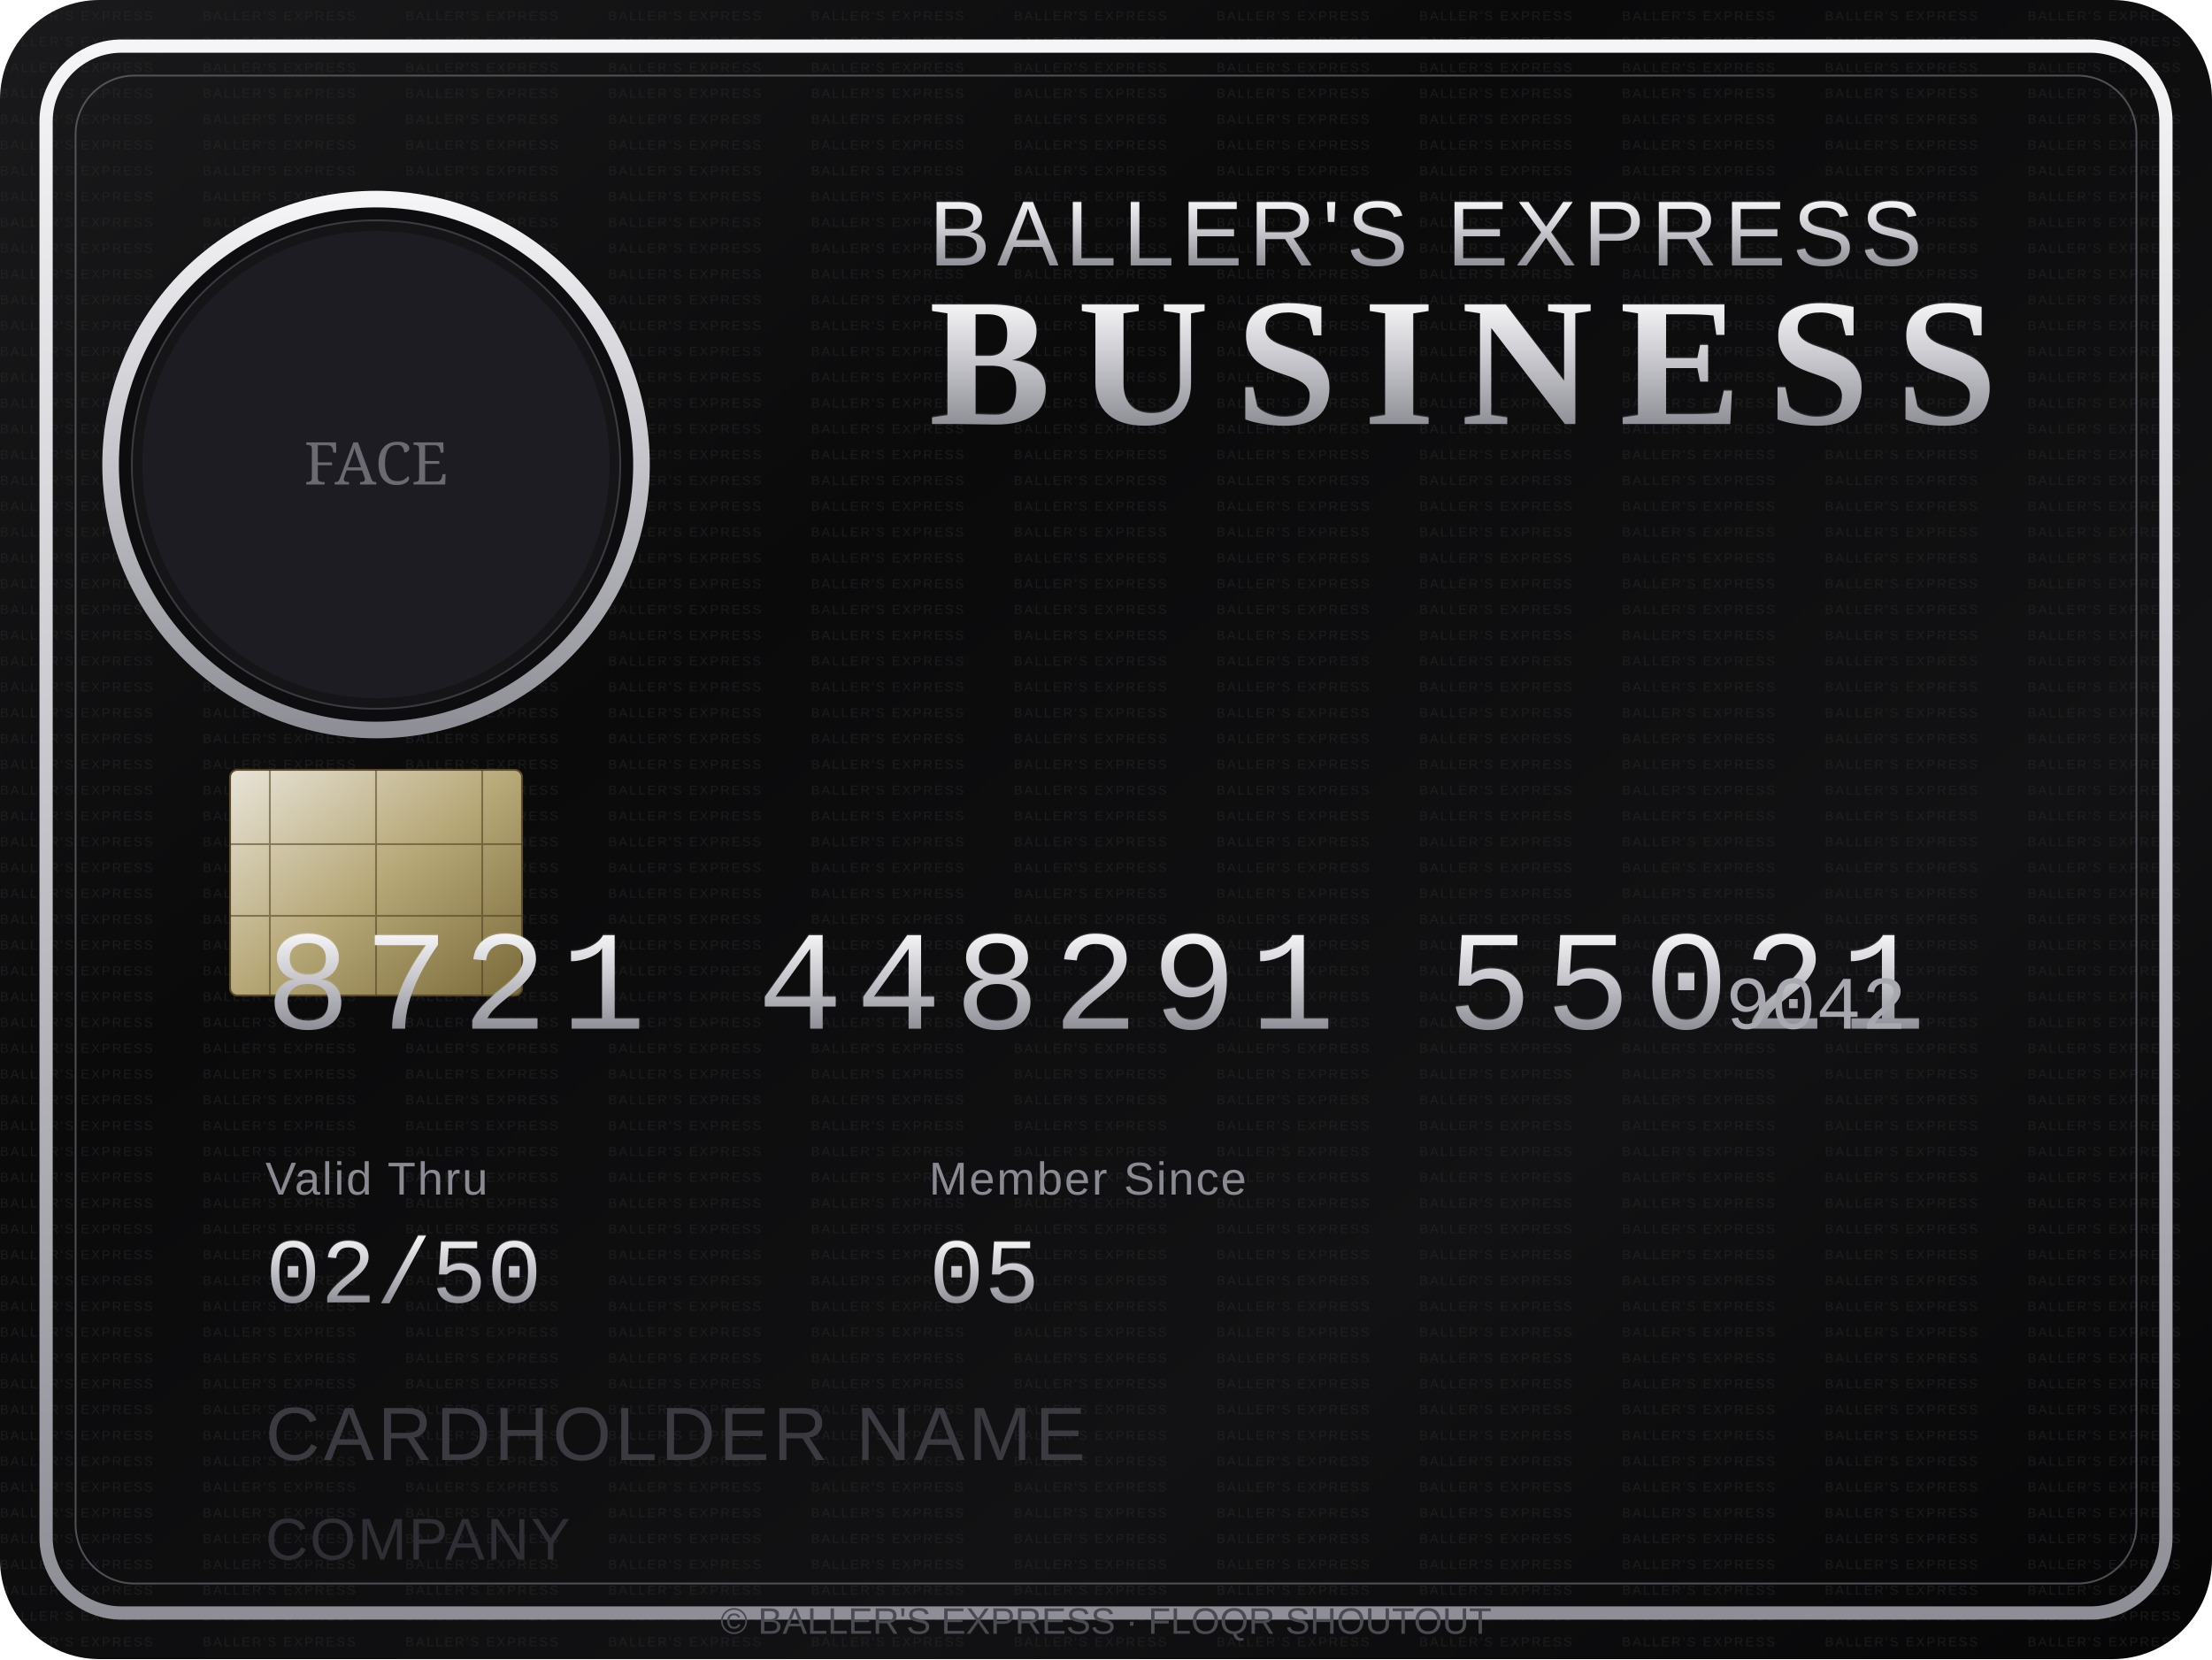
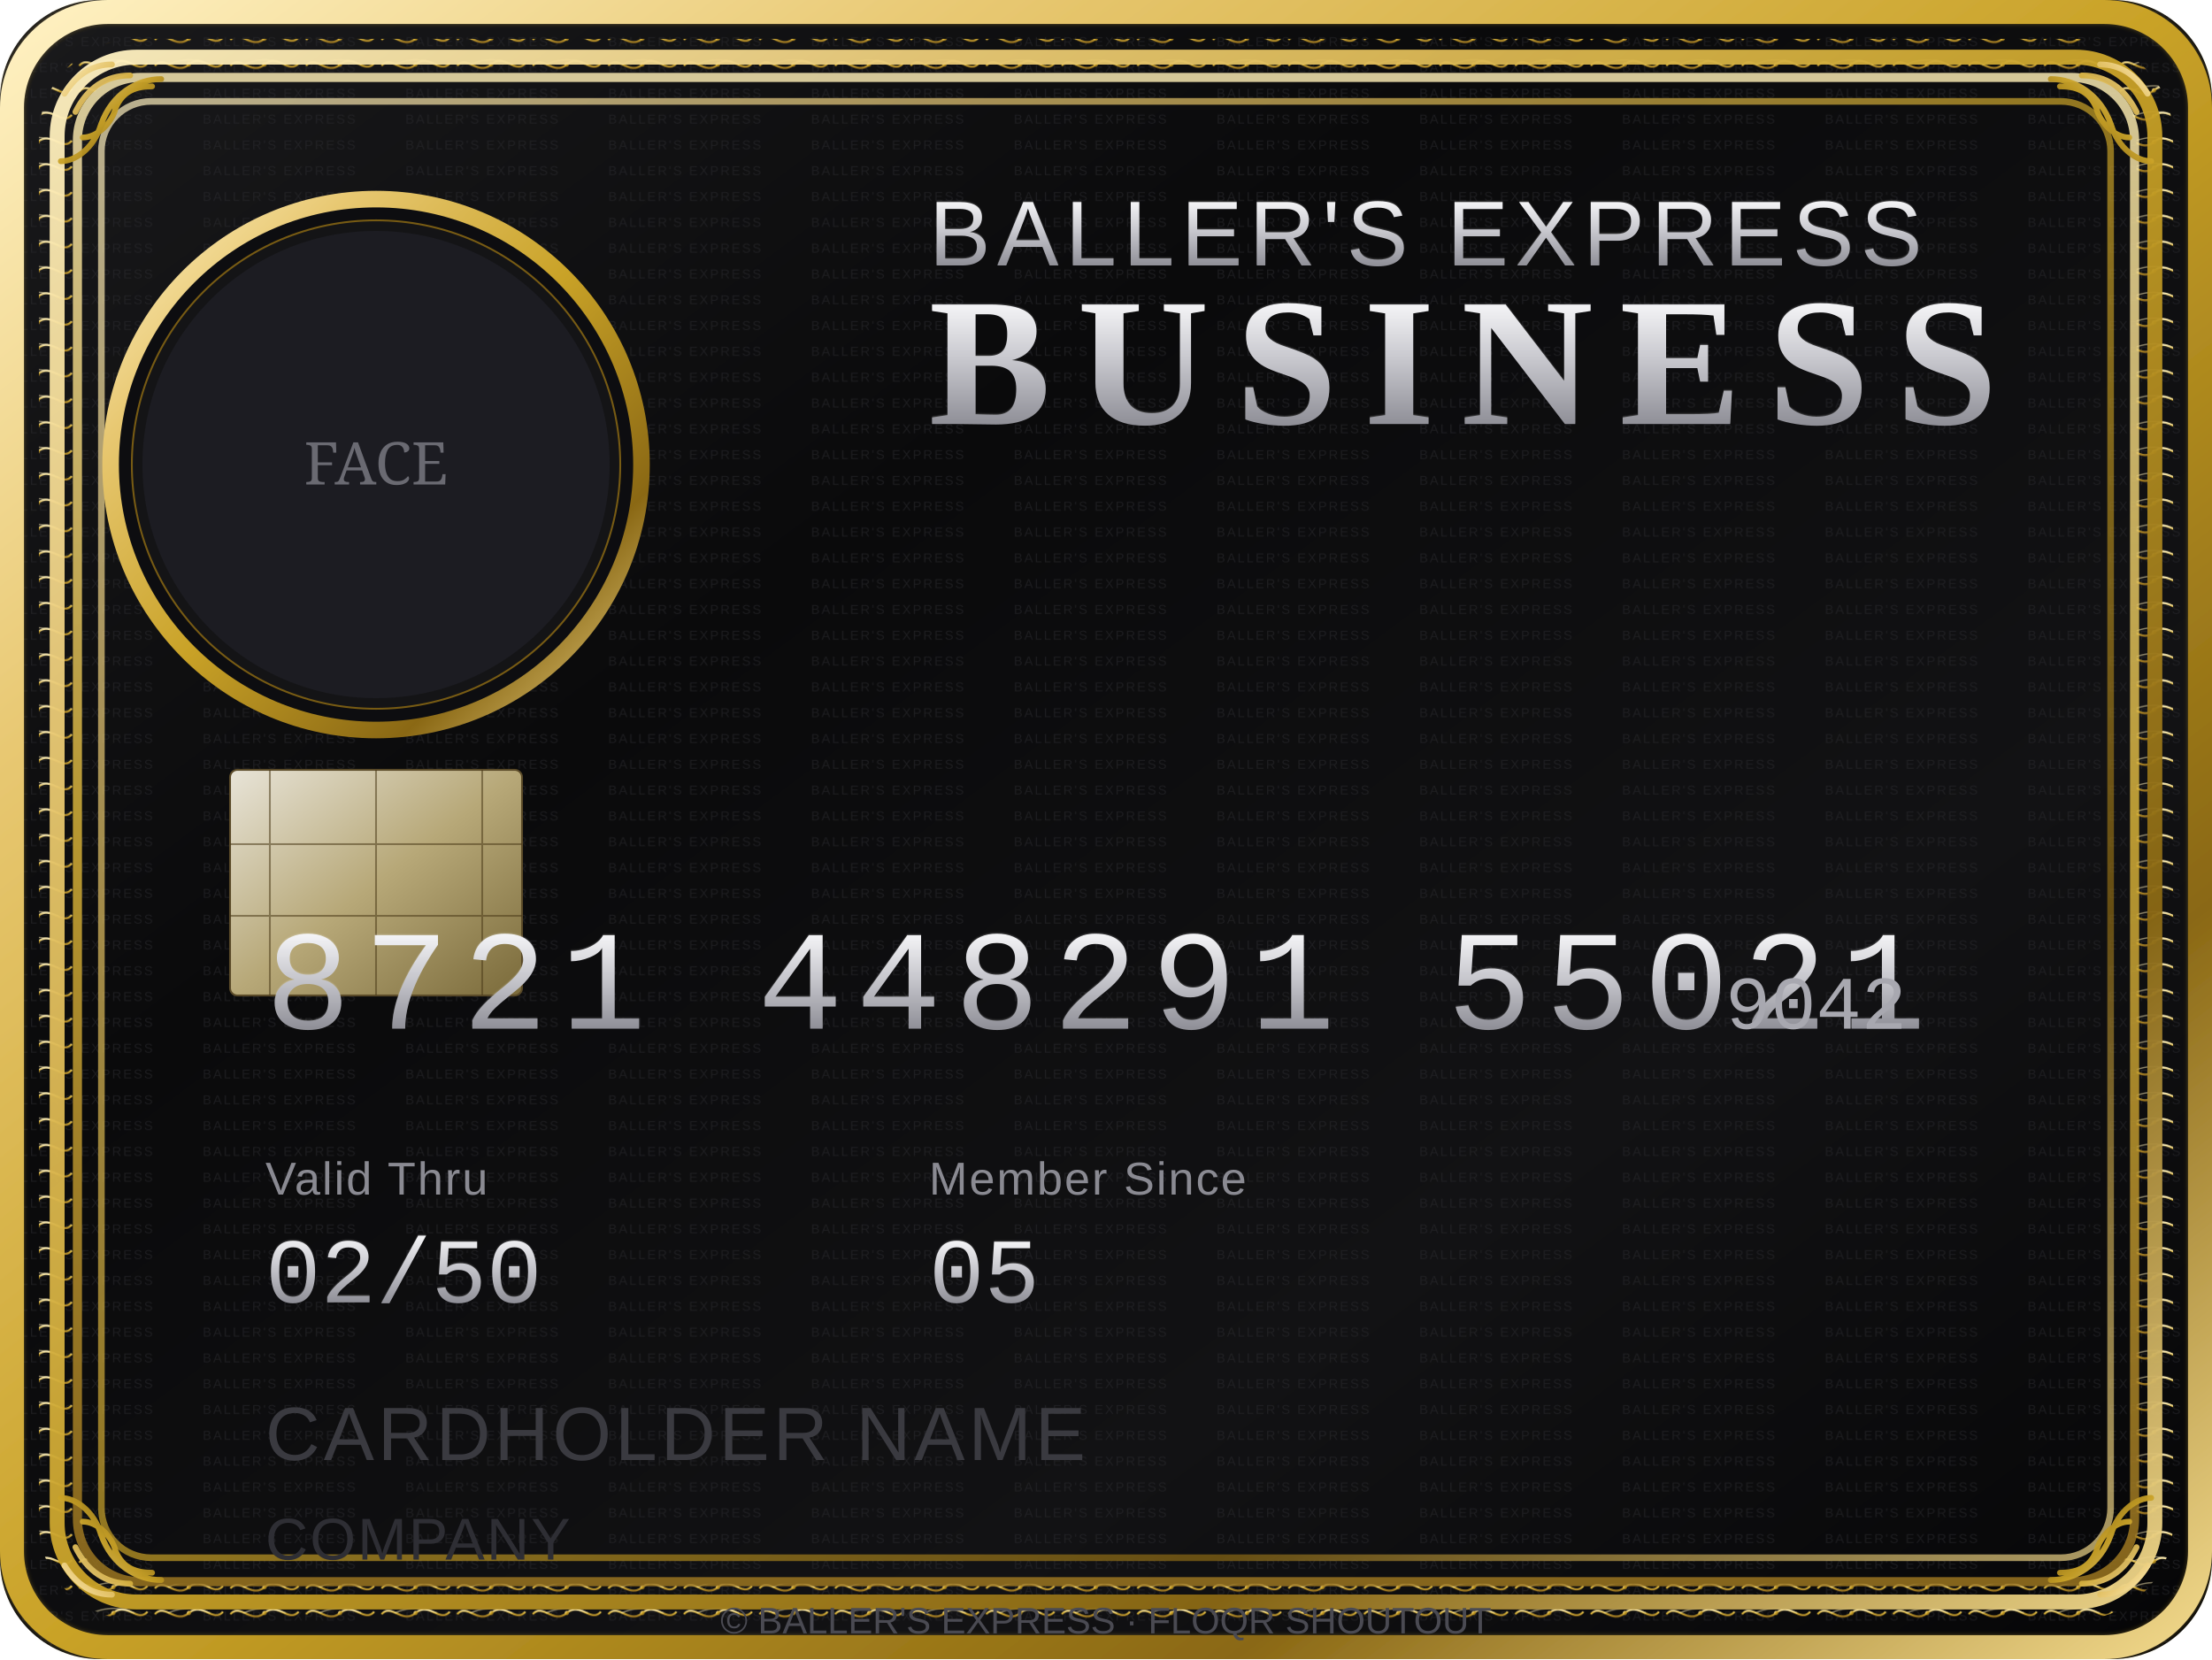
<svg xmlns="http://www.w3.org/2000/svg" viewBox="0 0 1200 900" width="1200" height="900" preserveAspectRatio="xMidYMid slice">
  <defs>
    <linearGradient id="metal" x1="0" y1="0" x2="1" y2="1">
      <stop offset="0" stop-color="#1a1a1c" />
      <stop offset=".35" stop-color="#0a0a0b" />
      <stop offset=".7" stop-color="#121214" />
      <stop offset="1" stop-color="#050506" />
    </linearGradient>
    <linearGradient id="silver" x1="0" y1="0" x2="0" y2="1">
      <stop offset="0" stop-color="#f5f5f7" />
      <stop offset=".45" stop-color="#c8c8ce" />
      <stop offset="1" stop-color="#8e8e96" />
    </linearGradient>
+     <linearGradient id="gold" x1="0" y1="0" x2="1" y2="1">
+       <stop offset="0" stop-color="#fff1c2" />
+       <stop offset=".22" stop-color="#e8c872" />
+       <stop offset=".5" stop-color="#c9a227" />
+       <stop offset=".78" stop-color="#8a6814" />
+       <stop offset="1" stop-color="#f0d78a" />
+     </linearGradient>
+     <linearGradient id="goldSoft" x1="0" y1="0" x2="0" y2="1">
+       <stop offset="0" stop-color="#f7e7b0" />
+       <stop offset=".5" stop-color="#d4af37" />
+       <stop offset="1" stop-color="#9a7420" />
+     </linearGradient>
    <linearGradient id="chip" x1="0" y1="0" x2="1" y2="1">
      <stop offset="0" stop-color="#e8e4d8" />
      <stop offset=".5" stop-color="#b7a878" />
      <stop offset="1" stop-color="#7a6a3a" />
    </linearGradient>
    <pattern id="micro" width="110" height="14" patternUnits="userSpaceOnUse">
      <text x="0" y="11" font-family="Arial,Helvetica,sans-serif" font-size="7" fill="#2a2a2e" letter-spacing="1">BALLER'S EXPRESS</text>
    </pattern>
+     <pattern id="filigree" width="41" height="14" patternUnits="userSpaceOnUse">
+       <path d="M2,7.7 C7.38,1.4 13.12,13.3 20.5,7                C27.88,0.7 33.62,12.6 39,6.3" fill="none" stroke="url(#goldSoft)" stroke-width="1.15" opacity=".95" />
+       <circle cx="20.5" cy="7" r="1.15" fill="url(#gold)" />
+       <path d="M9.02,7 Q20.5,2.1 31.98,7" fill="none" stroke="#f5e6b0" stroke-width="0.7" opacity=".55" />
+     </pattern>
    <filter id="emboss" x="-20%" y="-20%" width="140%" height="140%">
      <feDropShadow dx="0" dy="1.2" stdDeviation="0.6" flood-color="#000" flood-opacity=".55" />
      <feDropShadow dx="0" dy="-0.6" stdDeviation="0.4" flood-color="#fff" flood-opacity=".18" />
    </filter>
+     <filter id="goldGlow" x="-10%" y="-10%" width="120%" height="120%">
+       <feDropShadow dx="0" dy="0" stdDeviation="1.2" flood-color="#d4af37" flood-opacity=".35" />
+     </filter>
  </defs>
  <rect width="1200" height="900" rx="54" fill="url(#metal)" />
  <rect width="1200" height="900" rx="54" fill="url(#micro)" opacity=".55" />
-   <rect x="25" y="25" width="1150" height="850" rx="41" fill="none" stroke="url(#silver)" stroke-width="7.2" />
-   <rect x="41" y="41" width="1118" height="818" rx="32" fill="none" stroke="#6a6a72" stroke-width="1" opacity=".7" />
-   <circle cx="204" cy="252" r="144" fill="#0d0d10" stroke="url(#silver)" stroke-width="9" />
-   <circle cx="204" cy="252" r="132.48" fill="#151518" stroke="#3a3a40" stroke-width="1" />
+   <rect x="6.5" y="6.5" width="1187" height="887" rx="52" fill="none" stroke="url(#gold)" stroke-width="13" filter="url(#goldGlow)" />
+   <rect x="31" y="31" width="1138" height="838" rx="43" fill="none" stroke="url(#filigree)" stroke-width="19.8" />
+   <rect x="31" y="31" width="1138" height="838" rx="43" fill="none" stroke="url(#gold)" stroke-width="8.1" opacity=".95" />
+   <rect x="42" y="42" width="1116" height="816" rx="34" fill="none" stroke="url(#goldSoft)" stroke-width="4.95" opacity=".85" />
+   <rect x="55" y="55" width="1090" height="790" rx="27" fill="none" stroke="url(#gold)" stroke-width="3.6" opacity=".7" />
+   <g fill="none" stroke="url(#gold)" stroke-width="3.15" stroke-linecap="round" opacity=".95">
+     <path d="M0,54.45 C7.92,54.45 17.82,47.52 21.78,34.65 C27.72,17.82 41.58,9.9 54.45,9.9 M11.88,41.58 C19.8,41.58 27.72,33.66 29.7,25.74 C33.66,15.84 41.58,13.86 49.5,13.86 M7.92,27.72 Q17.82,7.92 37.62,7.92 M1.98,17.82 Q11.88,1.98 27.72,1.98" transform="translate(33,33)" />
+     <path d="M0,54.45 C7.92,54.45 17.82,47.52 21.78,34.65 C27.72,17.82 41.58,9.9 54.45,9.9 M11.88,41.58 C19.8,41.58 27.72,33.66 29.7,25.74 C33.66,15.84 41.58,13.86 49.5,13.86 M7.92,27.72 Q17.82,7.92 37.62,7.92 M1.98,17.82 Q11.88,1.98 27.72,1.98" transform="translate(1167,33) scale(-1,1)" />
+     <path d="M0,54.45 C7.92,54.45 17.82,47.52 21.78,34.65 C27.72,17.82 41.58,9.9 54.45,9.9 M11.88,41.58 C19.8,41.58 27.72,33.66 29.7,25.74 C33.66,15.84 41.58,13.86 49.5,13.86 M7.92,27.72 Q17.82,7.92 37.62,7.92 M1.98,17.82 Q11.88,1.98 27.72,1.98" transform="translate(33,867) scale(1,-1)" />
+     <path d="M0,54.45 C7.92,54.45 17.82,47.52 21.78,34.65 C27.72,17.82 41.58,9.9 54.45,9.9 M11.88,41.58 C19.8,41.58 27.72,33.66 29.7,25.74 C33.66,15.84 41.58,13.86 49.5,13.86 M7.92,27.72 Q17.82,7.92 37.62,7.92 M1.98,17.82 Q11.88,1.98 27.72,1.98" transform="translate(1167,867) scale(-1,-1)" />
+   </g>
+   <circle cx="204" cy="252" r="144" fill="#0d0d10" stroke="url(#gold)" stroke-width="9" />
+   <circle cx="204" cy="252" r="132.48" fill="#151518" stroke="#8a6814" stroke-width="1" opacity=".85" />
  <circle cx="204" cy="252" r="126.72" fill="#1c1c22" class="baller-face-hole" />
  <text x="204" y="262.8" text-anchor="middle" font-family="Georgia,serif" font-size="32" fill="#6a6a72">FACE</text>
  <g transform="translate(124.8, 417.6)">
    <rect width="158.4" height="122.4" rx="4" fill="url(#chip)" stroke="#5a4a28" stroke-width="1" />
    <path d="M21.6,0 V122.4 M79.2,0 V122.4 M136.8,0 V122.4 M0,40.32 H158.4 M0,79.2 H158.4" stroke="#4a3a18" stroke-width="1" opacity=".55" />
  </g>
  <g transform="translate(504,144)" filter="url(#emboss)">
    <text x="0" y="0" font-family="Arial Black,Impact,Arial,sans-serif" font-size="50" fill="url(#silver)" letter-spacing="3.6">BALLER'S EXPRESS</text>
    <text x="0" y="86" font-family="Georgia,'Times New Roman',serif" font-size="99" fill="url(#silver)" letter-spacing="14.4" font-weight="700">BUSINESS</text>
  </g>
  <text x="144" y="558" font-family="'Courier New',Courier,monospace" font-size="77" fill="url(#silver)" letter-spacing="7.2" filter="url(#emboss)">8721  448291  55021</text>
  <text x="936" y="558" font-family="'Courier New',Courier,monospace" font-size="41" fill="#a8a8b0">9042</text>
  <g fill="url(#silver)" font-family="Arial,Helvetica,sans-serif">
    <text x="144" y="648" font-size="25" fill="#8a8a92" letter-spacing="1">Valid Thru</text>
    <text x="144" y="706.5" font-size="50" font-family="'Courier New',Courier,monospace" filter="url(#emboss)">02/50</text>
    <text x="504" y="648" font-size="25" fill="#8a8a92" letter-spacing="1">Member Since</text>
    <text x="504" y="706.5" font-size="50" font-family="'Courier New',Courier,monospace" filter="url(#emboss)">05</text>
  </g>
  <text x="144" y="792" font-family="Arial,Helvetica,sans-serif" font-size="41" fill="#3a3a40" letter-spacing="2" class="baller-name-guide">CARDHOLDER NAME</text>
  <text x="144" y="846" font-family="Arial,Helvetica,sans-serif" font-size="32" fill="#2e2e34" letter-spacing="1" class="baller-company-guide">COMPANY</text>
-   <text x="600" y="886.25" text-anchor="middle" font-family="Arial,sans-serif" font-size="20" fill="#4a4a52">© BALLER'S EXPRESS · FLOQR SHOUTOUT</text>
+   <text x="600" y="886.05" text-anchor="middle" font-family="Arial,sans-serif" font-size="20" fill="#4a4a52">© BALLER'S EXPRESS · FLOQR SHOUTOUT</text>
</svg>
